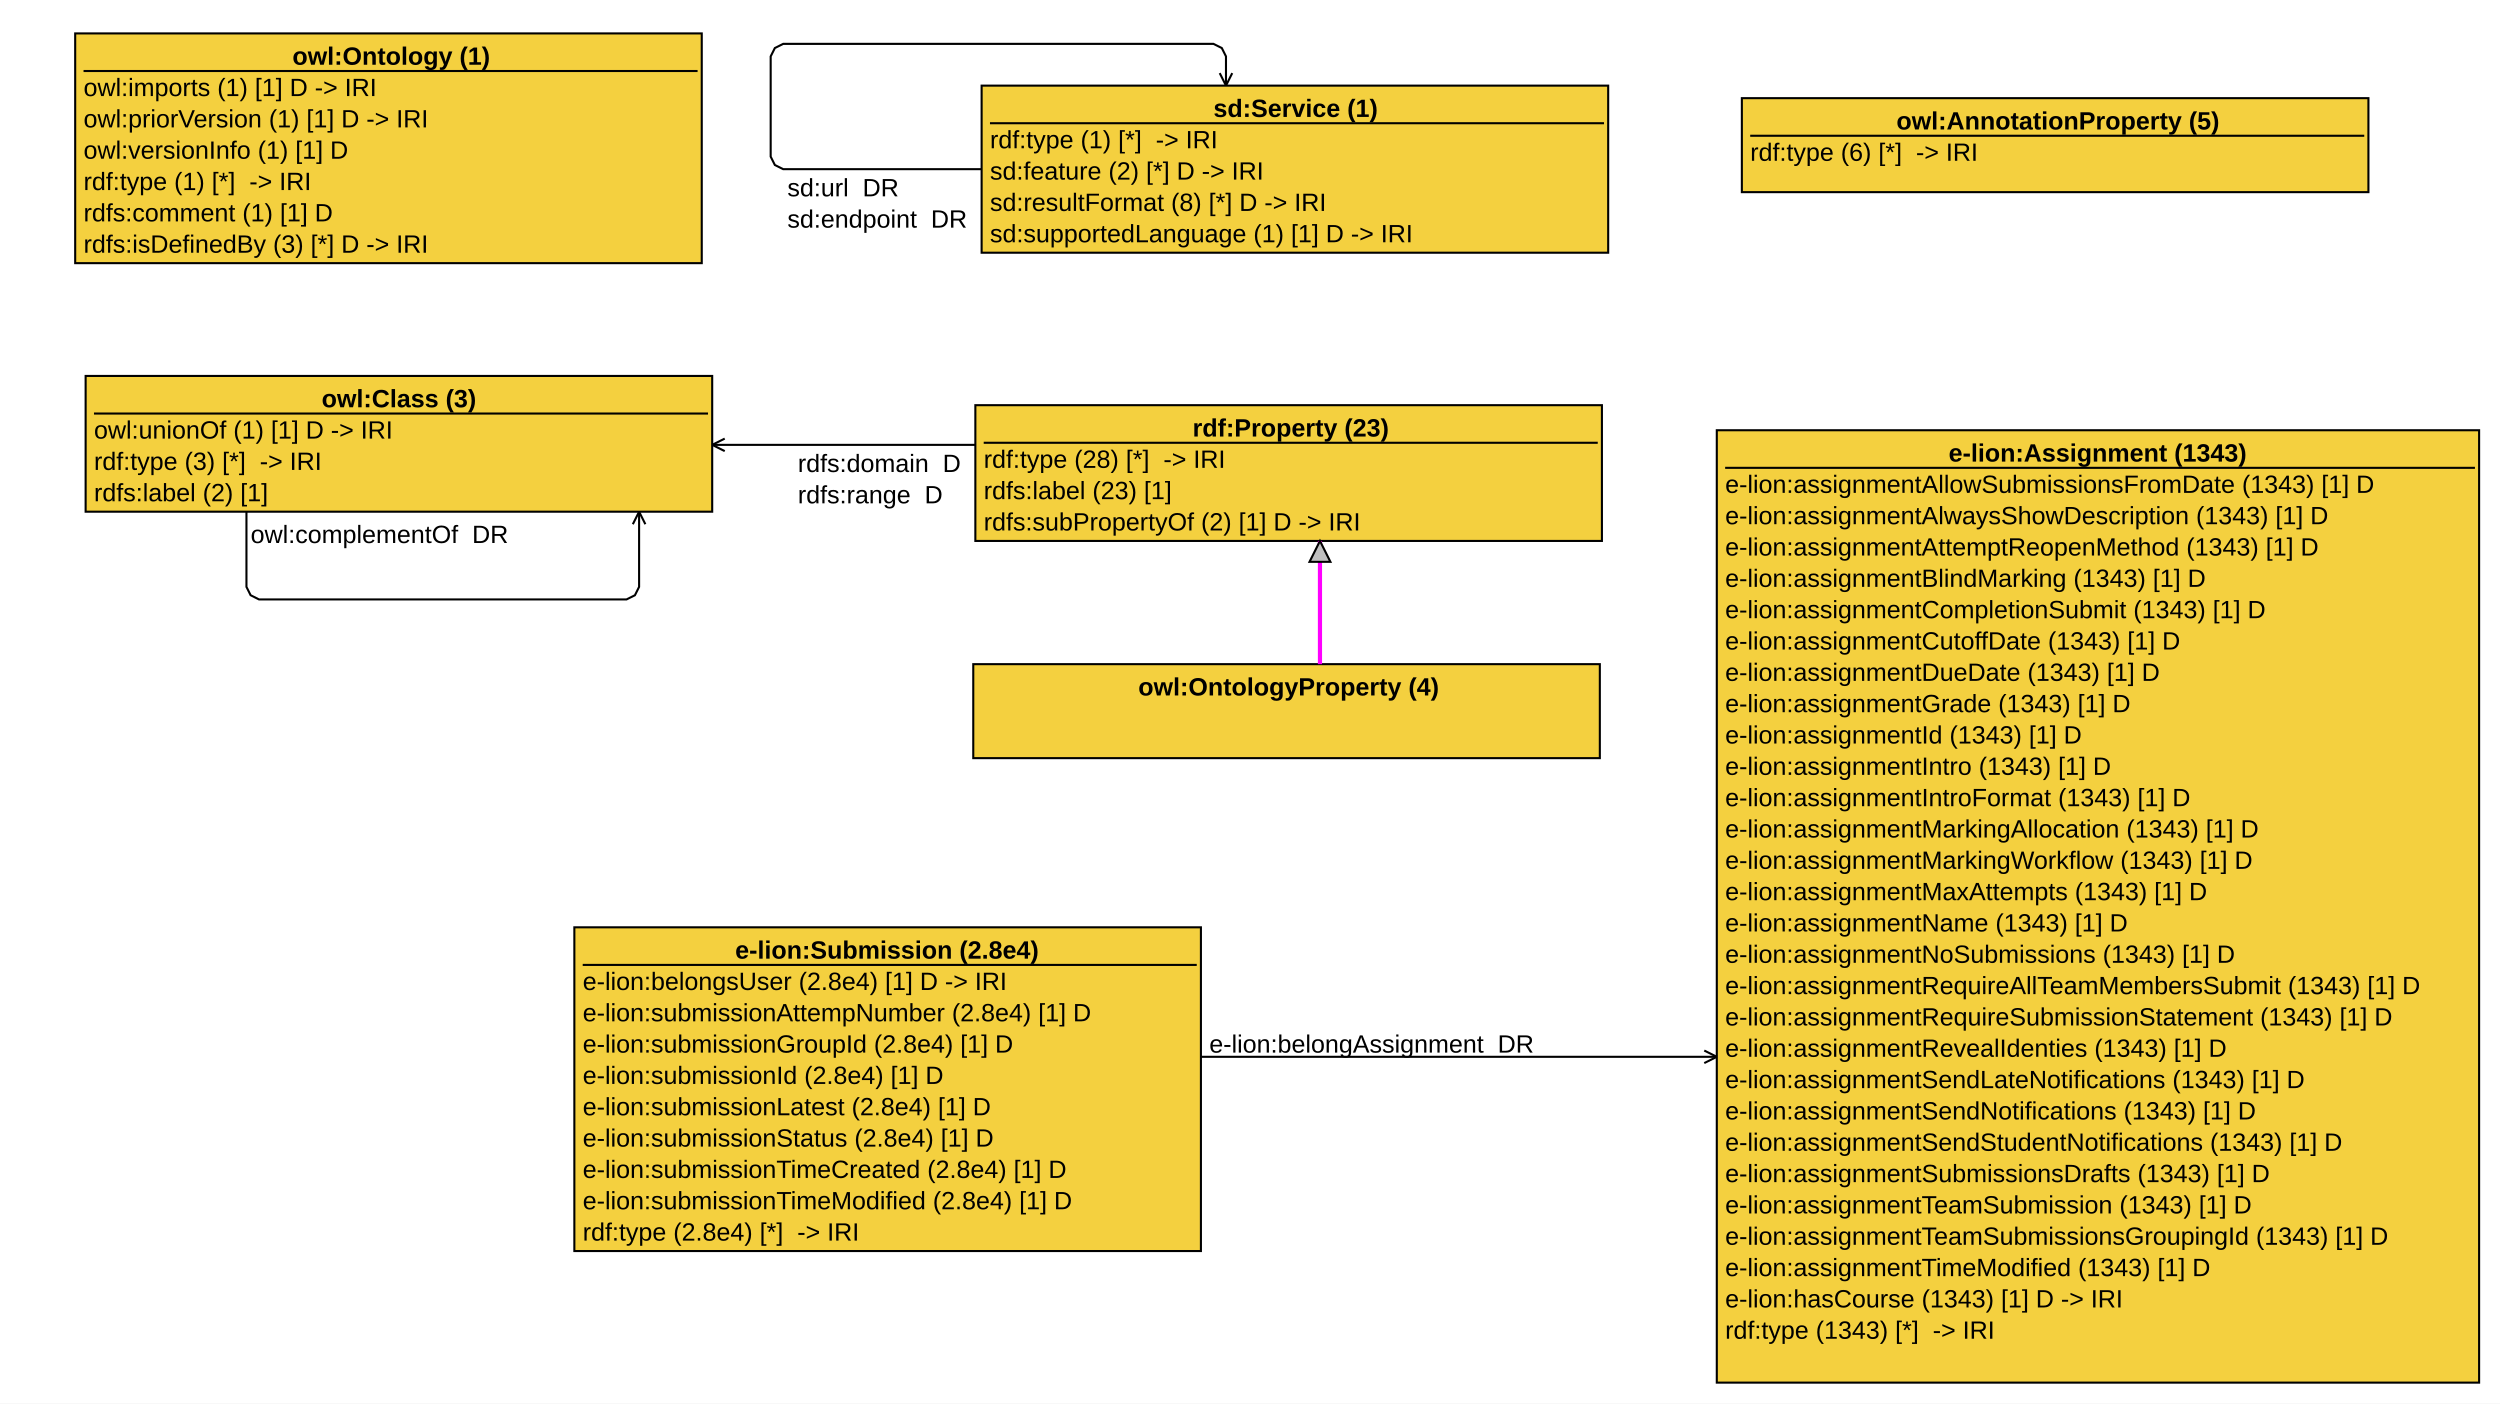
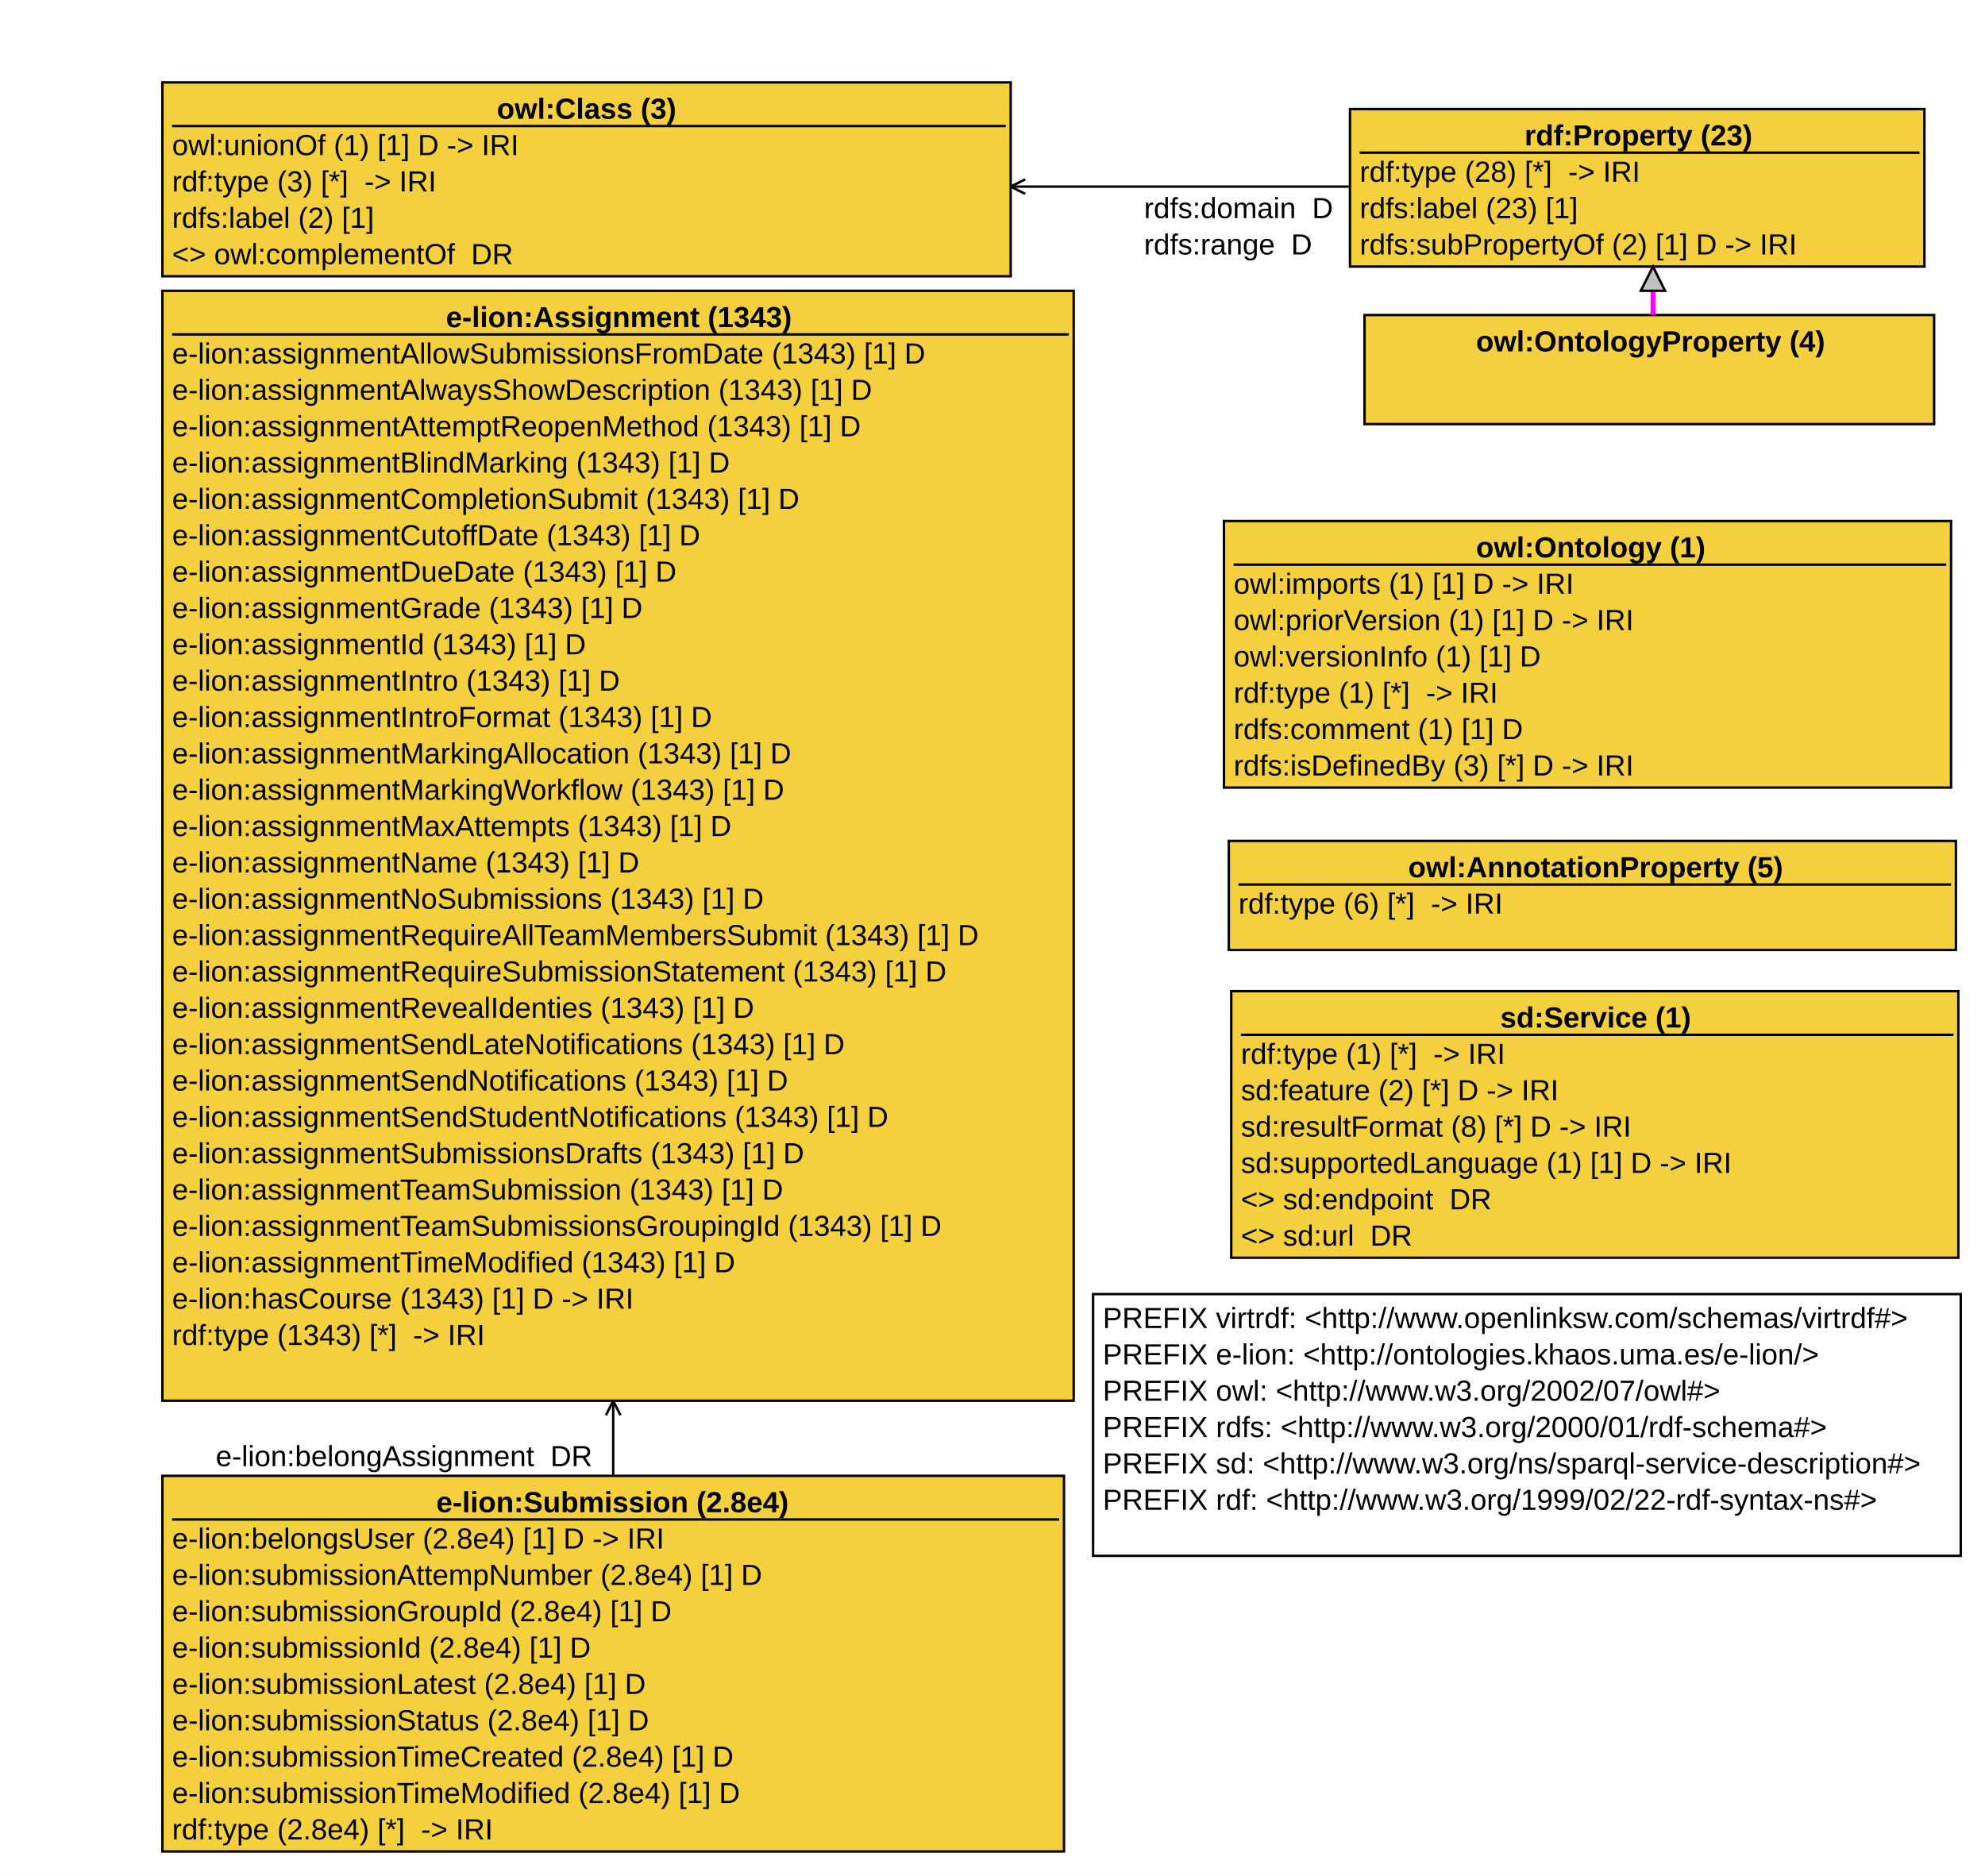
- <svg xmlns="http://www.w3.org/2000/svg" version="1.1" xml:space="preserve" width="1197" height="672" viewBox="0 0 1197 672">
+ <svg xmlns="http://www.w3.org/2000/svg" version="1.1" xml:space="preserve" width="819" height="774" viewBox="0 0 819 774">
 onmousemove="movetip(evt)" onmouseup="endmove()"&gt;
<rect x="0" y="0" width="100%" height="100%" style="fill:White;" />
  <defs>
    <linearGradient id="activ1" x1="0%" y1="0%" x2="100%" y2="0%">
      <stop offset="0%" style="stop-color:#FFFF00;stop-opacity:1" />
      <stop offset="100%" style="stop-color:#FFFFF0;stop-opacity:1" />
    </linearGradient>
  </defs>
-   <g id="2002683385">
-     <polygon points="822,206 1187,206 1187,662 822,662 " style="fill:#F4D03F; stroke-width:1;stroke:Black;" />
+   <g id="2002719947">
+     <polygon points="557,45 794,45 794,110 557,110 " style="fill:#F4D03F; stroke-width:1;stroke:Black;" />
    <text style="font-family:Arial;font-size:12px;kerning:0;word-spacing:-1px;fill:Black;font-weight:bold;">
-       <tspan x="933" y="221">e-lion:Assignment (1343)</tspan>
+       <tspan x="629" y="60">rdf:Property (23)</tspan>
    </text>
-     <line x1="826" y1="224" x2="1185" y2="224" style="stroke-width:1;stroke:Black;" />
+     <line x1="561" y1="63" x2="792" y2="63" style="stroke-width:1;stroke:Black;" />
    <text style="font-family:Arial;font-size:12px;kerning:0;word-spacing:-1px;fill:Black;">
-       <tspan x="826" y="236">e-lion:assignmentAllowSubmissionsFromDate (1343) [1] D</tspan>
-       <tspan x="826" y="251">e-lion:assignmentAlwaysShowDescription (1343) [1] D</tspan>
-       <tspan x="826" y="266">e-lion:assignmentAttemptReopenMethod (1343) [1] D</tspan>
-       <tspan x="826" y="281">e-lion:assignmentBlindMarking (1343) [1] D</tspan>
-       <tspan x="826" y="296">e-lion:assignmentCompletionSubmit (1343) [1] D</tspan>
-       <tspan x="826" y="311">e-lion:assignmentCutoffDate (1343) [1] D</tspan>
-       <tspan x="826" y="326">e-lion:assignmentDueDate (1343) [1] D</tspan>
-       <tspan x="826" y="341">e-lion:assignmentGrade (1343) [1] D</tspan>
-       <tspan x="826" y="356">e-lion:assignmentId (1343) [1] D</tspan>
-       <tspan x="826" y="371">e-lion:assignmentIntro (1343) [1] D</tspan>
-       <tspan x="826" y="386">e-lion:assignmentIntroFormat (1343) [1] D</tspan>
-       <tspan x="826" y="401">e-lion:assignmentMarkingAllocation (1343) [1] D</tspan>
-       <tspan x="826" y="416">e-lion:assignmentMarkingWorkflow (1343) [1] D</tspan>
-       <tspan x="826" y="431">e-lion:assignmentMaxAttempts (1343) [1] D</tspan>
-       <tspan x="826" y="446">e-lion:assignmentName (1343) [1] D</tspan>
-       <tspan x="826" y="461">e-lion:assignmentNoSubmissions (1343) [1] D</tspan>
-       <tspan x="826" y="476">e-lion:assignmentRequireAllTeamMembersSubmit (1343) [1] D</tspan>
-       <tspan x="826" y="491">e-lion:assignmentRequireSubmissionStatement (1343) [1] D</tspan>
-       <tspan x="826" y="506">e-lion:assignmentRevealIdenties (1343) [1] D</tspan>
-       <tspan x="826" y="521">e-lion:assignmentSendLateNotifications (1343) [1] D</tspan>
-       <tspan x="826" y="536">e-lion:assignmentSendNotifications (1343) [1] D</tspan>
-       <tspan x="826" y="551">e-lion:assignmentSendStudentNotifications (1343) [1] D</tspan>
-       <tspan x="826" y="566">e-lion:assignmentSubmissionsDrafts (1343) [1] D</tspan>
-       <tspan x="826" y="581">e-lion:assignmentTeamSubmission (1343) [1] D</tspan>
-       <tspan x="826" y="596">e-lion:assignmentTeamSubmissionsGroupingId (1343) [1] D</tspan>
-       <tspan x="826" y="611">e-lion:assignmentTimeModified (1343) [1] D</tspan>
-       <tspan x="826" y="626">e-lion:hasCourse (1343) [1] D -&gt; IRI</tspan>
-       <tspan x="826" y="641">rdf:type (1343) [*]  -&gt; IRI</tspan>
+       <tspan x="561" y="75">rdf:type (28) [*]  -&gt; IRI</tspan>
+       <tspan x="561" y="90">rdfs:label (23) [1] </tspan>
+       <tspan x="561" y="105">rdfs:subPropertyOf (2) [1] D -&gt; IRI</tspan>
    </text>
  </g>
-   <g id="2002683363">
-     <polygon points="834,47 1134,47 1134,92 834,92 " style="fill:#F4D03F; stroke-width:1;stroke:Black;" />
+   <g id="2002719958">
+     <polygon points="563,130 798,130 798,175 563,175 " style="fill:#F4D03F; stroke-width:1;stroke:Black;" />
    <text style="font-family:Arial;font-size:12px;kerning:0;word-spacing:-1px;fill:Black;font-weight:bold;">
-       <tspan x="908" y="62">owl:AnnotationProperty (5)</tspan>
-     </text>
-     <line x1="838" y1="65" x2="1132" y2="65" style="stroke-width:1;stroke:Black;" />
-     <text style="font-family:Arial;font-size:12px;kerning:0;word-spacing:-1px;fill:Black;">
-       <tspan x="838" y="77">rdf:type (6) [*]  -&gt; IRI</tspan>
+       <tspan x="609" y="145">owl:OntologyProperty (4)</tspan>
    </text>
  </g>
-   <g id="2002683330">
-     <polygon points="467,194 767,194 767,259 467,259 " style="fill:#F4D03F; stroke-width:1;stroke:Black;" />
+   <g id="2002719969">
+     <polygon points="505,215 805,215 805,325 505,325 " style="fill:#F4D03F; stroke-width:1;stroke:Black;" />
    <text style="font-family:Arial;font-size:12px;kerning:0;word-spacing:-1px;fill:Black;font-weight:bold;">
-       <tspan x="571" y="209">rdf:Property (23)</tspan>
+       <tspan x="609" y="230">owl:Ontology (1)</tspan>
    </text>
-     <line x1="471" y1="212" x2="765" y2="212" style="stroke-width:1;stroke:Black;" />
+     <line x1="509" y1="233" x2="803" y2="233" style="stroke-width:1;stroke:Black;" />
    <text style="font-family:Arial;font-size:12px;kerning:0;word-spacing:-1px;fill:Black;">
-       <tspan x="471" y="224">rdf:type (28) [*]  -&gt; IRI</tspan>
-       <tspan x="471" y="239">rdfs:label (23) [1] </tspan>
-       <tspan x="471" y="254">rdfs:subPropertyOf (2) [1] D -&gt; IRI</tspan>
+       <tspan x="509" y="245">owl:imports (1) [1] D -&gt; IRI</tspan>
+       <tspan x="509" y="260">owl:priorVersion (1) [1] D -&gt; IRI</tspan>
+       <tspan x="509" y="275">owl:versionInfo (1) [1] D</tspan>
+       <tspan x="509" y="290">rdf:type (1) [*]  -&gt; IRI</tspan>
+       <tspan x="509" y="305">rdfs:comment (1) [1] D</tspan>
+       <tspan x="509" y="320">rdfs:isDefinedBy (3) [*] D -&gt; IRI</tspan>
    </text>
  </g>
-   <g id="2002683319">
-     <polygon points="41,180 341,180 341,245 41,245 " style="fill:#F4D03F; stroke-width:1;stroke:Black;" />
+   <g id="2002719980">
+     <polygon points="67,34 417,34 417,114 67,114 " style="fill:#F4D03F; stroke-width:1;stroke:Black;" />
    <text style="font-family:Arial;font-size:12px;kerning:0;word-spacing:-1px;fill:Black;font-weight:bold;">
-       <tspan x="154" y="195">owl:Class (3)</tspan>
+       <tspan x="205" y="49">owl:Class (3)</tspan>
    </text>
-     <line x1="45" y1="198" x2="339" y2="198" style="stroke-width:1;stroke:Black;" />
+     <line x1="71" y1="52" x2="415" y2="52" style="stroke-width:1;stroke:Black;" />
    <text style="font-family:Arial;font-size:12px;kerning:0;word-spacing:-1px;fill:Black;">
-       <tspan x="45" y="210">owl:unionOf (1) [1] D -&gt; IRI</tspan>
-       <tspan x="45" y="225">rdf:type (3) [*]  -&gt; IRI</tspan>
-       <tspan x="45" y="240">rdfs:label (2) [1] </tspan>
+       <tspan x="71" y="64">owl:unionOf (1) [1] D -&gt; IRI</tspan>
+       <tspan x="71" y="79">rdf:type (3) [*]  -&gt; IRI</tspan>
+       <tspan x="71" y="94">rdfs:label (2) [1] </tspan>
+       <tspan x="71" y="109">&lt;&gt; owl:complementOf  DR</tspan>
    </text>
  </g>
-   <g id="2002683352">
-     <polygon points="466,318 766,318 766,363 466,363 " style="fill:#F4D03F; stroke-width:1;stroke:Black;" />
+   <g id="2002719991">
+     <polygon points="67,120 443,120 443,578 67,578 " style="fill:#F4D03F; stroke-width:1;stroke:Black;" />
    <text style="font-family:Arial;font-size:12px;kerning:0;word-spacing:-1px;fill:Black;font-weight:bold;">
-       <tspan x="545" y="333">owl:OntologyProperty (4)</tspan>
+       <tspan x="184" y="135">e-lion:Assignment (1343)</tspan>
+     </text>
+     <line x1="71" y1="138" x2="441" y2="138" style="stroke-width:1;stroke:Black;" />
+     <text style="font-family:Arial;font-size:12px;kerning:0;word-spacing:-1px;fill:Black;">
+       <tspan x="71" y="150">e-lion:assignmentAllowSubmissionsFromDate (1343) [1] D</tspan>
+       <tspan x="71" y="165">e-lion:assignmentAlwaysShowDescription (1343) [1] D</tspan>
+       <tspan x="71" y="180">e-lion:assignmentAttemptReopenMethod (1343) [1] D</tspan>
+       <tspan x="71" y="195">e-lion:assignmentBlindMarking (1343) [1] D</tspan>
+       <tspan x="71" y="210">e-lion:assignmentCompletionSubmit (1343) [1] D</tspan>
+       <tspan x="71" y="225">e-lion:assignmentCutoffDate (1343) [1] D</tspan>
+       <tspan x="71" y="240">e-lion:assignmentDueDate (1343) [1] D</tspan>
+       <tspan x="71" y="255">e-lion:assignmentGrade (1343) [1] D</tspan>
+       <tspan x="71" y="270">e-lion:assignmentId (1343) [1] D</tspan>
+       <tspan x="71" y="285">e-lion:assignmentIntro (1343) [1] D</tspan>
+       <tspan x="71" y="300">e-lion:assignmentIntroFormat (1343) [1] D</tspan>
+       <tspan x="71" y="315">e-lion:assignmentMarkingAllocation (1343) [1] D</tspan>
+       <tspan x="71" y="330">e-lion:assignmentMarkingWorkflow (1343) [1] D</tspan>
+       <tspan x="71" y="345">e-lion:assignmentMaxAttempts (1343) [1] D</tspan>
+       <tspan x="71" y="360">e-lion:assignmentName (1343) [1] D</tspan>
+       <tspan x="71" y="375">e-lion:assignmentNoSubmissions (1343) [1] D</tspan>
+       <tspan x="71" y="390">e-lion:assignmentRequireAllTeamMembersSubmit (1343) [1] D</tspan>
+       <tspan x="71" y="405">e-lion:assignmentRequireSubmissionStatement (1343) [1] D</tspan>
+       <tspan x="71" y="420">e-lion:assignmentRevealIdenties (1343) [1] D</tspan>
+       <tspan x="71" y="435">e-lion:assignmentSendLateNotifications (1343) [1] D</tspan>
+       <tspan x="71" y="450">e-lion:assignmentSendNotifications (1343) [1] D</tspan>
+       <tspan x="71" y="465">e-lion:assignmentSendStudentNotifications (1343) [1] D</tspan>
+       <tspan x="71" y="480">e-lion:assignmentSubmissionsDrafts (1343) [1] D</tspan>
+       <tspan x="71" y="495">e-lion:assignmentTeamSubmission (1343) [1] D</tspan>
+       <tspan x="71" y="510">e-lion:assignmentTeamSubmissionsGroupingId (1343) [1] D</tspan>
+       <tspan x="71" y="525">e-lion:assignmentTimeModified (1343) [1] D</tspan>
+       <tspan x="71" y="540">e-lion:hasCourse (1343) [1] D -&gt; IRI</tspan>
+       <tspan x="71" y="555">rdf:type (1343) [*]  -&gt; IRI</tspan>
    </text>
  </g>
-   <g id="2002683374">
-     <polygon points="36,16 336,16 336,126 36,126 " style="fill:#F4D03F; stroke-width:1;stroke:Black;" />
+   <g id="2002720002">
+     <polygon points="507,347 807,347 807,392 507,392 " style="fill:#F4D03F; stroke-width:1;stroke:Black;" />
    <text style="font-family:Arial;font-size:12px;kerning:0;word-spacing:-1px;fill:Black;font-weight:bold;">
-       <tspan x="140" y="31">owl:Ontology (1)</tspan>
+       <tspan x="581" y="362">owl:AnnotationProperty (5)</tspan>
    </text>
-     <line x1="40" y1="34" x2="334" y2="34" style="stroke-width:1;stroke:Black;" />
+     <line x1="511" y1="365" x2="805" y2="365" style="stroke-width:1;stroke:Black;" />
    <text style="font-family:Arial;font-size:12px;kerning:0;word-spacing:-1px;fill:Black;">
-       <tspan x="40" y="46">owl:imports (1) [1] D -&gt; IRI</tspan>
-       <tspan x="40" y="61">owl:priorVersion (1) [1] D -&gt; IRI</tspan>
-       <tspan x="40" y="76">owl:versionInfo (1) [1] D</tspan>
-       <tspan x="40" y="91">rdf:type (1) [*]  -&gt; IRI</tspan>
-       <tspan x="40" y="106">rdfs:comment (1) [1] D</tspan>
-       <tspan x="40" y="121">rdfs:isDefinedBy (3) [*] D -&gt; IRI</tspan>
+       <tspan x="511" y="377">rdf:type (6) [*]  -&gt; IRI</tspan>
    </text>
  </g>
-   <g id="2002683396">
-     <polygon points="470,41 770,41 770,121 470,121 " style="fill:#F4D03F; stroke-width:1;stroke:Black;" />
-     <text style="font-family:Arial;font-size:12px;kerning:0;word-spacing:-1px;fill:Black;font-weight:bold;">
-       <tspan x="581" y="56">sd:Service (1)</tspan>
-     </text>
-     <line x1="474" y1="59" x2="768" y2="59" style="stroke-width:1;stroke:Black;" />
+   <g id="2002720013">
+     <polygon points="451,534 809,534 809,642 451,642 " style="fill:White; stroke-width:1;stroke:Black;" />
    <text style="font-family:Arial;font-size:12px;kerning:0;word-spacing:-1px;fill:Black;">
-       <tspan x="474" y="71">rdf:type (1) [*]  -&gt; IRI</tspan>
-       <tspan x="474" y="86">sd:feature (2) [*] D -&gt; IRI</tspan>
-       <tspan x="474" y="101">sd:resultFormat (8) [*] D -&gt; IRI</tspan>
-       <tspan x="474" y="116">sd:supportedLanguage (1) [1] D -&gt; IRI</tspan>
+       <tspan x="455" y="548">PREFIX virtrdf: &lt;http://www.openlinksw.com/schemas/virtrdf#&gt;</tspan>
+       <tspan x="455" y="563">PREFIX e-lion: &lt;http://ontologies.khaos.uma.es/e-lion/&gt;</tspan>
+       <tspan x="455" y="578">PREFIX owl: &lt;http://www.w3.org/2002/07/owl#&gt;</tspan>
+       <tspan x="455" y="593">PREFIX rdfs: &lt;http://www.w3.org/2000/01/rdf-schema#&gt;</tspan>
+       <tspan x="455" y="608">PREFIX sd: &lt;http://www.w3.org/ns/sparql-service-description#&gt;</tspan>
+       <tspan x="455" y="623">PREFIX rdf: &lt;http://www.w3.org/1999/02/22-rdf-syntax-ns#&gt;</tspan>
    </text>
  </g>
-   <g id="2002683341">
-     <polygon points="275,444 575,444 575,599 275,599 " style="fill:#F4D03F; stroke-width:1;stroke:Black;" />
+   <g id="2002720024">
+     <polygon points="67,609 439,609 439,764 67,764 " style="fill:#F4D03F; stroke-width:1;stroke:Black;" />
    <text style="font-family:Arial;font-size:12px;kerning:0;word-spacing:-1px;fill:Black;font-weight:bold;">
-       <tspan x="352" y="459">e-lion:Submission (2.8e4)</tspan>
+       <tspan x="180" y="624">e-lion:Submission (2.8e4)</tspan>
    </text>
-     <line x1="279" y1="462" x2="573" y2="462" style="stroke-width:1;stroke:Black;" />
+     <line x1="71" y1="627" x2="437" y2="627" style="stroke-width:1;stroke:Black;" />
    <text style="font-family:Arial;font-size:12px;kerning:0;word-spacing:-1px;fill:Black;">
-       <tspan x="279" y="474">e-lion:belongsUser (2.8e4) [1] D -&gt; IRI</tspan>
-       <tspan x="279" y="489">e-lion:submissionAttempNumber (2.8e4) [1] D</tspan>
-       <tspan x="279" y="504">e-lion:submissionGroupId (2.8e4) [1] D</tspan>
-       <tspan x="279" y="519">e-lion:submissionId (2.8e4) [1] D</tspan>
-       <tspan x="279" y="534">e-lion:submissionLatest (2.8e4) [1] D</tspan>
-       <tspan x="279" y="549">e-lion:submissionStatus (2.8e4) [1] D</tspan>
-       <tspan x="279" y="564">e-lion:submissionTimeCreated (2.8e4) [1] D</tspan>
-       <tspan x="279" y="579">e-lion:submissionTimeModified (2.8e4) [1] D</tspan>
-       <tspan x="279" y="594">rdf:type (2.8e4) [*]  -&gt; IRI</tspan>
+       <tspan x="71" y="639">e-lion:belongsUser (2.8e4) [1] D -&gt; IRI</tspan>
+       <tspan x="71" y="654">e-lion:submissionAttempNumber (2.8e4) [1] D</tspan>
+       <tspan x="71" y="669">e-lion:submissionGroupId (2.8e4) [1] D</tspan>
+       <tspan x="71" y="684">e-lion:submissionId (2.8e4) [1] D</tspan>
+       <tspan x="71" y="699">e-lion:submissionLatest (2.8e4) [1] D</tspan>
+       <tspan x="71" y="714">e-lion:submissionStatus (2.8e4) [1] D</tspan>
+       <tspan x="71" y="729">e-lion:submissionTimeCreated (2.8e4) [1] D</tspan>
+       <tspan x="71" y="744">e-lion:submissionTimeModified (2.8e4) [1] D</tspan>
+       <tspan x="71" y="759">rdf:type (2.8e4) [*]  -&gt; IRI</tspan>
    </text>
  </g>
-   <g id="2002683317">
-     <path d="M632,259 L632,318 " style="fill:none;stroke-width:2;stroke:Fuchsia;" />
-     <polygon points="637,269 632,259 627,269 " style="fill:Silver;stroke-width:1;stroke:Black;" />
+   <g id="2002720035">
+     <polygon points="508,409 808,409 808,519 508,519 " style="fill:#F4D03F; stroke-width:1;stroke:Black;" />
+     <text style="font-family:Arial;font-size:12px;kerning:0;word-spacing:-1px;fill:Black;font-weight:bold;">
+       <tspan x="619" y="424">sd:Service (1)</tspan>
+     </text>
+     <line x1="512" y1="427" x2="806" y2="427" style="stroke-width:1;stroke:Black;" />
    <text style="font-family:Arial;font-size:12px;kerning:0;word-spacing:-1px;fill:Black;">
-       <tspan x="634" y="274"> </tspan>
+       <tspan x="512" y="439">rdf:type (1) [*]  -&gt; IRI</tspan>
+       <tspan x="512" y="454">sd:feature (2) [*] D -&gt; IRI</tspan>
+       <tspan x="512" y="469">sd:resultFormat (8) [*] D -&gt; IRI</tspan>
+       <tspan x="512" y="484">sd:supportedLanguage (1) [1] D -&gt; IRI</tspan>
+       <tspan x="512" y="499">&lt;&gt; sd:endpoint  DR</tspan>
+       <tspan x="512" y="514">&lt;&gt; sd:url  DR</tspan>
    </text>
  </g>
-   <g id="2002683307">
-     <path d="M470,81 L375,81 371,79 369,75 369,27 371,23 375,21 581,21 585,23 587,27 587,41 " style="fill:none;stroke-width:1;stroke:Black;" />
-     <line x1="584" y1="35" x2="587" y2="41" style="stroke-width:1;stroke:Black;" />
-     <line x1="590" y1="35" x2="587" y2="41" style="stroke-width:1;stroke:Black;" />
+   <g id="2002719935">
+     <path d="M557,77 L417,77 " style="fill:none;stroke-width:1;stroke:Black;" />
+     <line x1="423" y1="74" x2="417" y2="77" style="stroke-width:1;stroke:Black;" />
+     <line x1="423" y1="80" x2="417" y2="77" style="stroke-width:1;stroke:Black;" />
    <text style="font-family:Arial;font-size:12px;kerning:0;word-spacing:-1px;fill:Black;">
-       <tspan x="377" y="94">sd:url  DR</tspan>
-       <tspan x="377" y="109">sd:endpoint  DR</tspan>
+       <tspan x="472" y="90">rdfs:domain  D</tspan>
+       <tspan x="472" y="105">rdfs:range  D</tspan>
    </text>
  </g>
-   <g id="2002683312">
-     <path d="M467,213 L341,213 " style="fill:none;stroke-width:1;stroke:Black;" />
-     <line x1="347" y1="210" x2="341" y2="213" style="stroke-width:1;stroke:Black;" />
-     <line x1="347" y1="216" x2="341" y2="213" style="stroke-width:1;stroke:Black;" />
+   <g id="2002719940">
+     <path d="M253,609 L253,578 " style="fill:none;stroke-width:1;stroke:Black;" />
+     <line x1="250" y1="584" x2="253" y2="578" style="stroke-width:1;stroke:Black;" />
+     <line x1="256" y1="584" x2="253" y2="578" style="stroke-width:1;stroke:Black;" />
    <text style="font-family:Arial;font-size:12px;kerning:0;word-spacing:-1px;fill:Black;">
-       <tspan x="382" y="226">rdfs:domain  D</tspan>
-       <tspan x="382" y="241">rdfs:range  D</tspan>
+       <tspan x="89" y="605">e-lion:belongAssignment  DR</tspan>
    </text>
  </g>
-   <g id="2002683297">
-     <path d="M118,245 L118,281 120,285 124,287 300,287 304,285 306,281 306,245 " style="fill:none;stroke-width:1;stroke:Black;" />
-     <line x1="303" y1="251" x2="306" y2="245" style="stroke-width:1;stroke:Black;" />
-     <line x1="309" y1="251" x2="306" y2="245" style="stroke-width:1;stroke:Black;" />
+   <g id="2002719945">
+     <path d="M682,110 L682,130 " style="fill:none;stroke-width:2;stroke:Fuchsia;" />
+     <polygon points="687,120 682,110 677,120 " style="fill:Silver;stroke-width:1;stroke:Black;" />
    <text style="font-family:Arial;font-size:12px;kerning:0;word-spacing:-1px;fill:Black;">
-       <tspan x="120" y="260">owl:complementOf  DR</tspan>
-     </text>
-   </g>
-   <g id="2002683302">
-     <path d="M575,506 L822,506 " style="fill:none;stroke-width:1;stroke:Black;" />
-     <line x1="816" y1="503" x2="822" y2="506" style="stroke-width:1;stroke:Black;" />
-     <line x1="816" y1="509" x2="822" y2="506" style="stroke-width:1;stroke:Black;" />
-     <text style="font-family:Arial;font-size:12px;kerning:0;word-spacing:-1px;fill:Black;">
-       <tspan x="579" y="504">e-lion:belongAssignment  DR</tspan>
+       <tspan x="684" y="125"> </tspan>
    </text>
  </g>
</svg>
